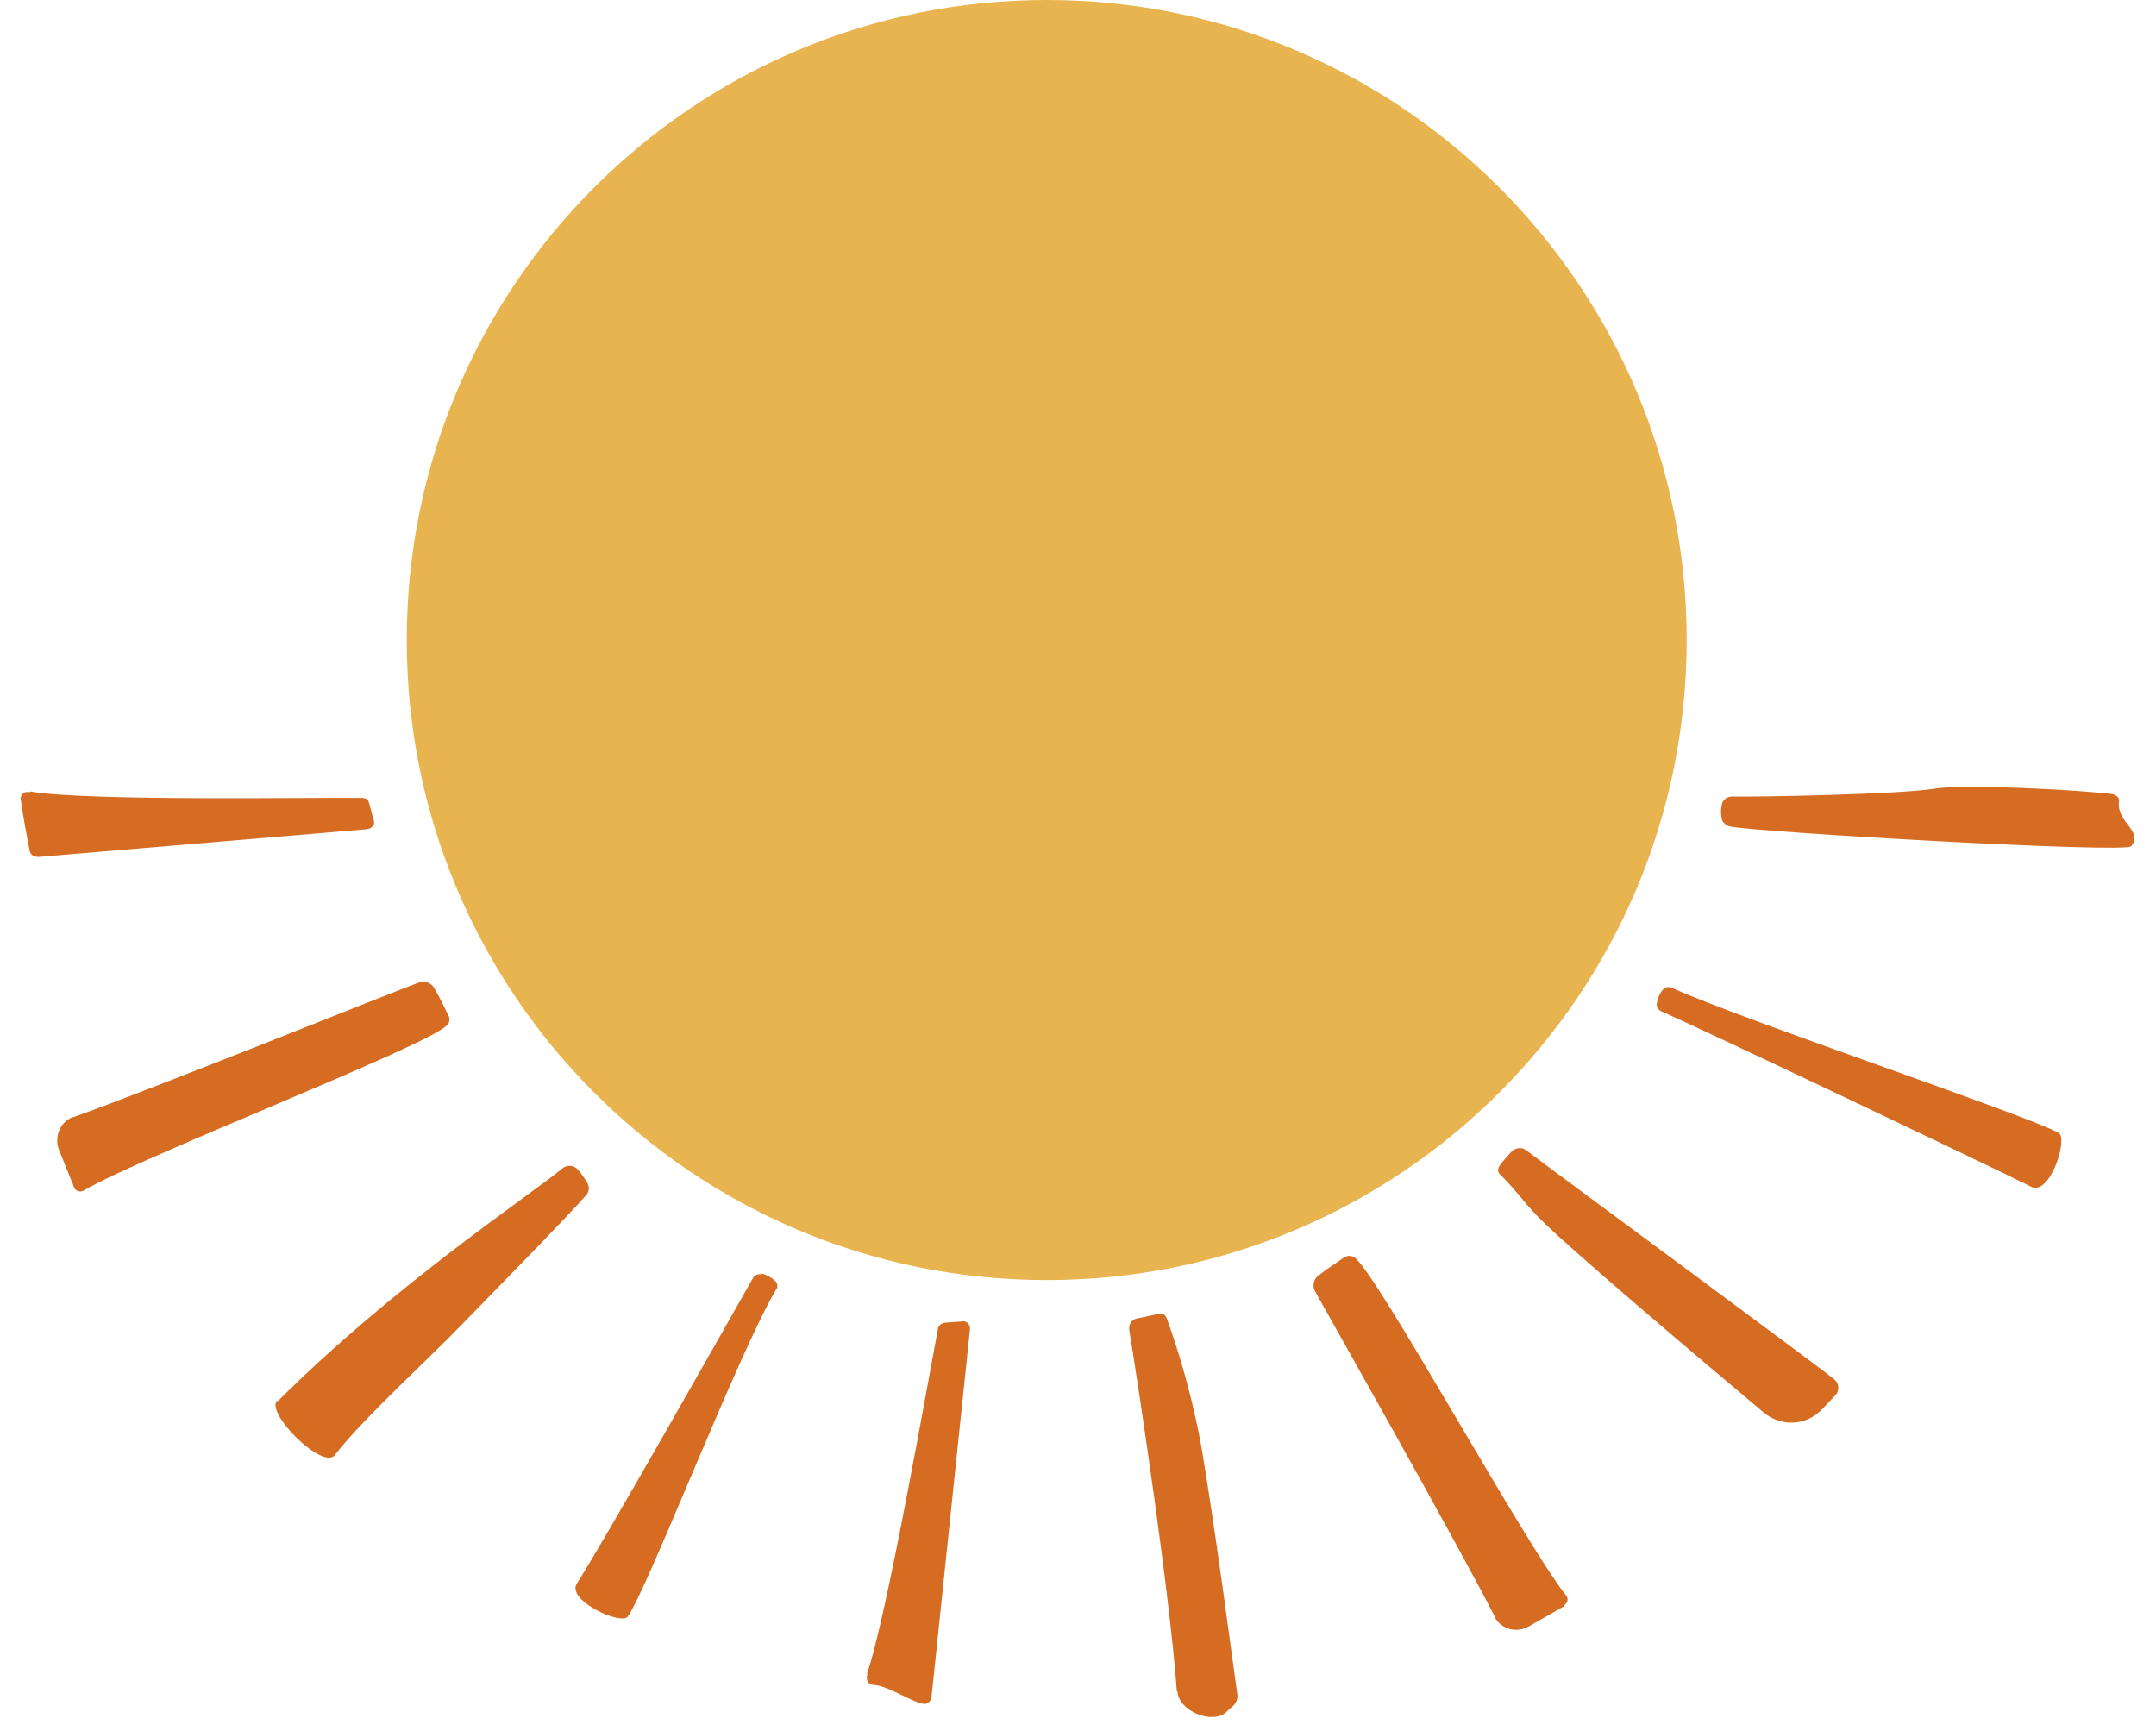
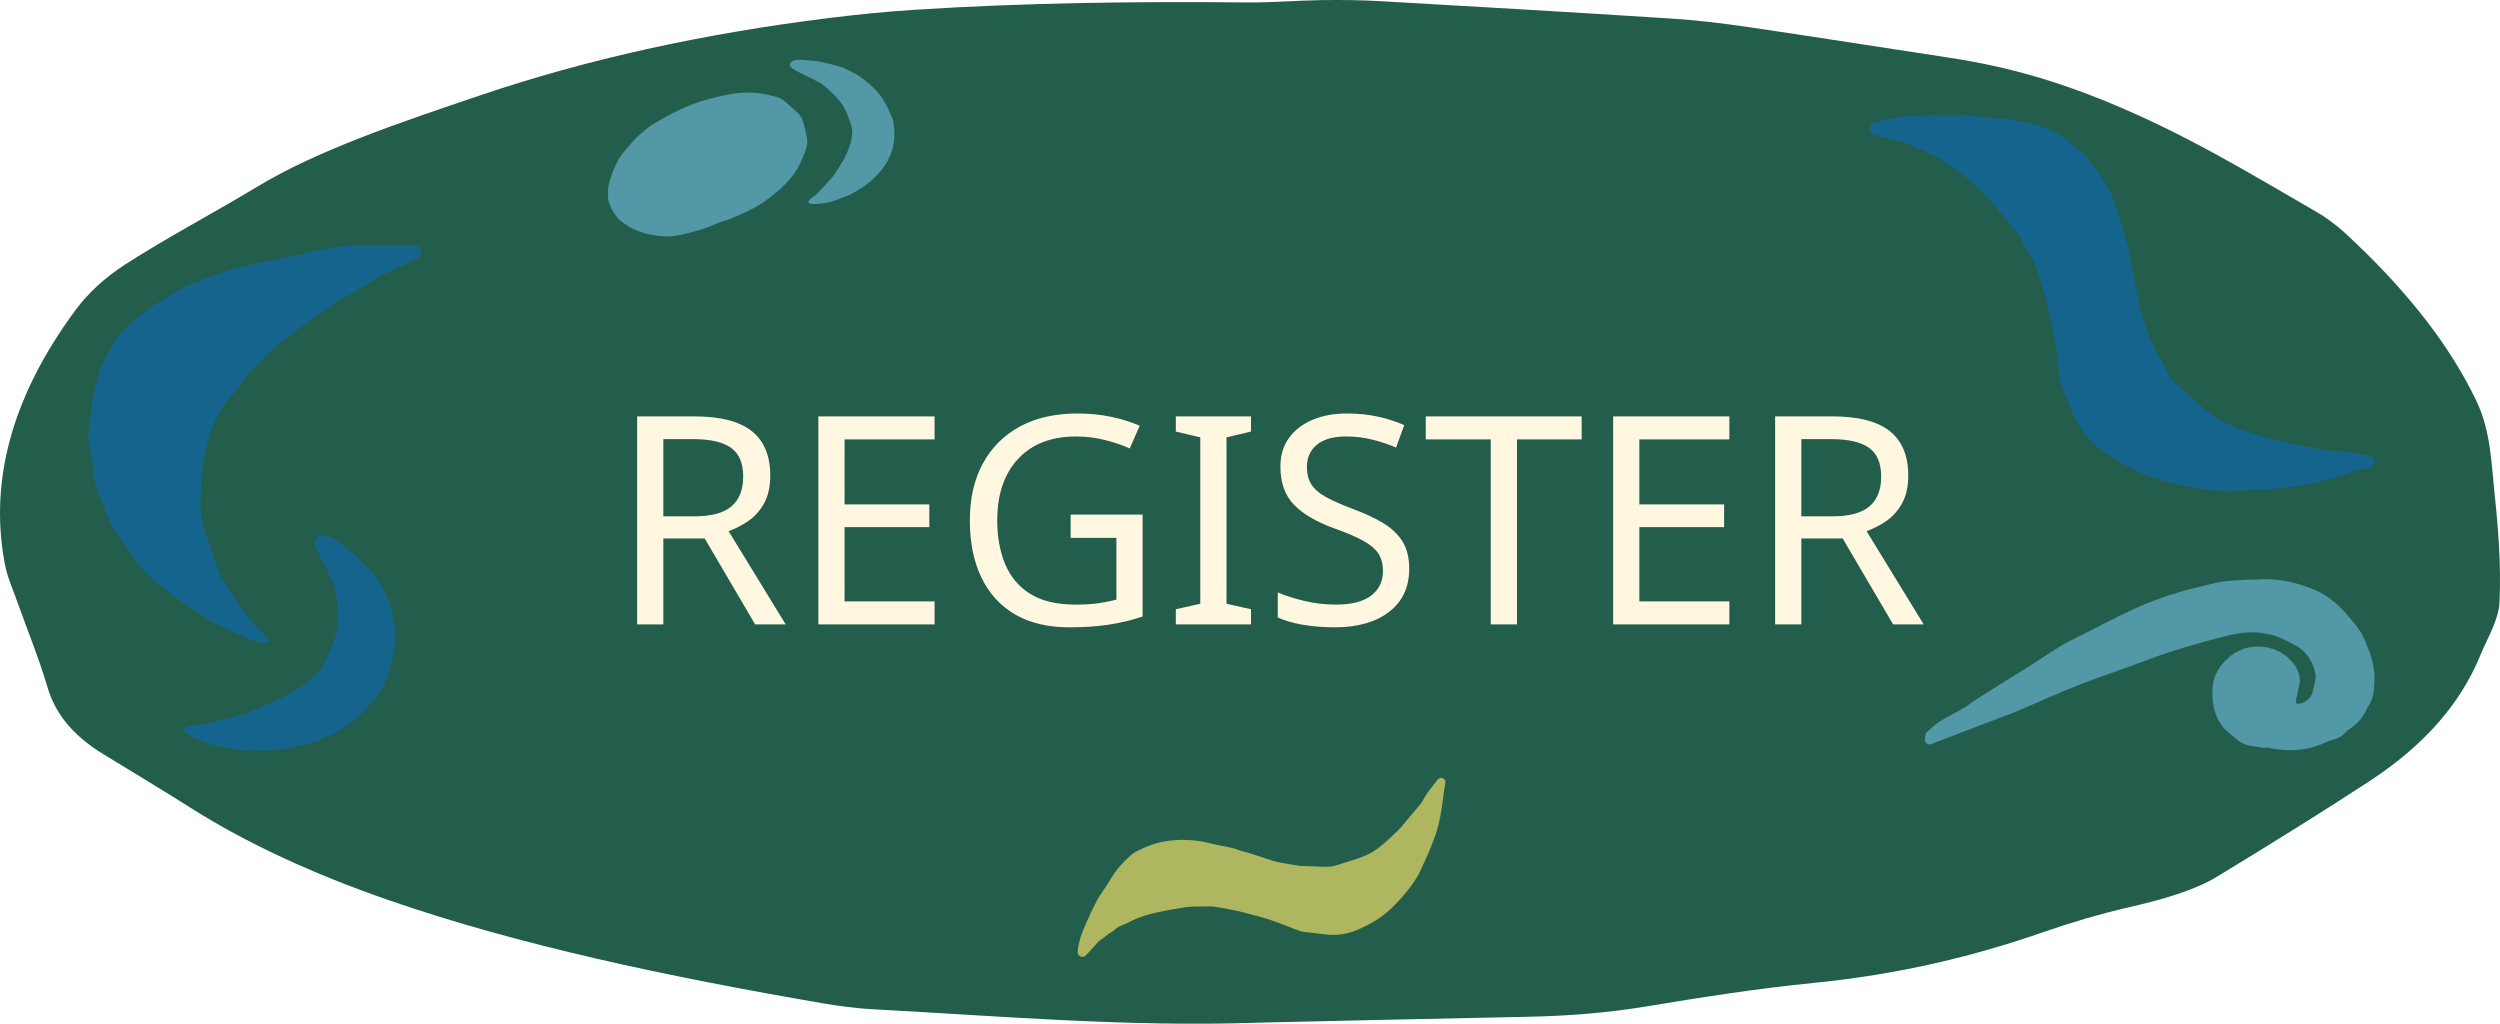
- <svg xmlns="http://www.w3.org/2000/svg" id="Component_7_10" data-name="Component 7 10" version="1.1" viewBox="0 0 303.2 243.3">
+ <svg xmlns="http://www.w3.org/2000/svg" id="Layer_1" data-name="Layer 1" viewBox="129.28 56.22 945.09 387.01">
  <defs>
    <style>
-       .cls-1 {
-         clip-path: url(#clippath);
+       .cls-1, .cls-2 {
+         fill: #fff7e0;
+       }
+ 
+       .cls-3 {
+         fill: #afb660;
+       }
+ 
+       .cls-4 {
+         fill: #225e4b;
+       }
+ 
+       .cls-5 {
+         fill: #5398a6;
      }

      .cls-2 {
-         fill: none;
+         font-family: Roylands-Sans, Roylands;
+         font-size: 110.14px;
      }

-       .cls-2, .cls-3, .cls-4 {
-         stroke-width: 0px;
-       }
- 
-       .cls-3 {
-         fill: #d56c22;
-       }
- 
-       .cls-4 {
-         fill: #e8b450;
+       .cls-6 {
+         fill: #14648e;
      }
    </style>
-     <clipPath id="clippath">
-       <rect class="cls-2" y="108.7" width="303.2" height="134.6" />
-     </clipPath>
  </defs>
-   <circle id="Ellipse_2" data-name="Ellipse 2" class="cls-4" cx="147.2" cy="90" r="90" />
-   <g id="Group_383" data-name="Group 383">
-     <g class="cls-1">
-       <g id="Group_383-2" data-name="Group 383-2">
-         <path id="Path_4616" data-name="Path 4616" class="cls-3" d="M219.9,225.9l-4.9,2.8c-1.7,1-3.9.4-4.8-1.3,0,0,0,0,0-.1-5.6-10.9-23.3-42.2-25.2-45.6-.5-.8-.3-1.9.5-2.4,0,0,0,0,0,0,1.1-.9,2.3-1.6,3.4-2.4.5-.4,1.2-.4,1.7,0,0,0,0,0,0,0,3.5,3,24,40.4,29.6,47.4.4.4.3,1.1-.2,1.4,0,0,0,0-.1,0" />
-         <path id="Path_4617" data-name="Path 4617" class="cls-3" d="M39,197.1c16.2-16.2,35.2-28.8,40.1-32.8.7-.6,1.7-.4,2.2.2h0c.5.6.9,1.2,1.3,1.8.3.6.3,1.3-.2,1.8-3.2,3.6-10.2,10.7-17.4,18.1-4.2,4.4-14.2,13.5-17.9,18.4-1.7,2.2-9.9-6-8.1-7.7" />
-         <path id="Path_4618" data-name="Path 4618" class="cls-3" d="M107.2,179.1c.7.2,1.4.6,1.9,1.1.3.4.3.9,0,1.2-5.4,9.2-17.9,41.7-20.8,45.9-.9,1.3-8.6-2.2-7.2-4.6,3.7-5.7,21.4-37,24.8-43,.2-.4.7-.6,1.2-.5" />
-         <path id="Path_4619" data-name="Path 4619" class="cls-3" d="M4.3,111.3c7.8,1.4,40.8.8,46.6.9.5,0,.9.2,1,.7l.7,2.6c.1.5-.3,1-1,1.1l-46.2,3.9c-.5,0-1-.2-1.2-.7-.3-1.6-1-5.2-1.3-7.5,0-.6.6-1.1,1.3-.9" />
-         <path id="Path_4620" data-name="Path 4620" class="cls-3" d="M297.3,111.8c.4,0,.8.5.7.9-.4,3,3.5,4.1,1.7,6.3-.8,1-53.1-2-56.5-2.8-.6-.2-1.1-.7-1.1-1.3-.1-.5-.1-1,0-1.5,0-.8.7-1.4,1.5-1.4,3.2.1,23.7-.3,28.5-1.1,4-.7,21,.2,25.2.8" />
-         <path id="Path_4621" data-name="Path 4621" class="cls-3" d="M10.4,166.9l-2.1-5.2c-.7-1.8.1-3.9,1.9-4.6,0,0,0,0,.1,0,11.5-4.1,44.9-17.6,48.5-18.9.9-.4,1.9,0,2.3.8,0,0,0,0,0,0,.7,1.2,1.3,2.4,1.9,3.7.4.5.2,1.3-.3,1.6,0,0,0,0,0,0-3.4,3.1-43.2,18.5-50.9,23.1-.5.3-1.1.1-1.4-.4,0,0,0,0,0-.1" />
-         <path id="Path_4622" data-name="Path 4622" class="cls-3" d="M256.3,198.1c-2.2,2.4-5.8,2.6-8.3.5-8.8-7.4-28-23.6-31.7-27.5-1.9-1.9-3.4-4.1-5.3-5.9-.4-.3-.4-.9-.1-1.3.4-.6,1.1-1.3,1.6-1.9.6-.6,1.5-.8,2.2-.2,5.4,4.1,40.9,30.2,43.3,32.2.6.5.7,1.5.2,2.1,0,0,0,0,0,0l-1.9,2h0Z" />
-         <path id="Path_4623" data-name="Path 4623" class="cls-3" d="M233,141.1c.1-.7.4-1.4.9-2,.3-.3.8-.4,1.2-.2,9.7,4.4,49.9,17.9,54.4,20.4,1.4.8-1.2,8.8-3.8,7.6-6-3-45.7-21.9-52.1-24.7-.4-.2-.7-.7-.6-1.1" />
-         <path id="Path_4624" data-name="Path 4624" class="cls-3" d="M121.9,235.4c2.7-7.4,8.9-42.8,10-48.5,0-.4.4-.8.9-.9l2.7-.2c.5,0,1,.5.9,1.2l-5.4,51.6c0,.5-.4.9-.9,1-1.6,0-5.1-2.6-7.4-2.7-.6,0-1-.8-.7-1.5" />
-         <path id="Path_4625" data-name="Path 4625" class="cls-3" d="M165.5,237.8c-1-13.7-5.3-42.3-6.7-50.8-.1-.8.4-1.5,1.1-1.6,1-.2,1.9-.4,2.8-.6s1.2,0,1.5.9c2.1,5.9,3.7,11.9,4.8,18,2.2,13.2,4.4,30.4,5,34.5.1.6-.1,1.2-.6,1.7-.4.3-.8.7-1,.9-2,1.7-6.6-.2-6.8-2.9" />
-       </g>
-     </g>
+   <g>
+     <path class="cls-4" d="M603.76,442.87c-48.6,1.6-96.1-2.52-143.85-5.07-6.75-.36-13.52-1.24-19.86-2.34-58.18-10.03-114.16-21.79-163.45-38.82-29.16-10.07-54.24-21.72-75.26-35.03-10.72-6.79-21.83-13.47-32.83-20.18-12.55-7.65-18.59-16.23-21.29-25.47-3.11-10.62-7.47-21.17-11.22-31.75-1.76-4.96-3.98-9.9-4.92-14.89-6.16-32.74,3.72-64.69,26.75-95.89,4.44-6.02,10.68-12.02,18.79-17.25,15.58-10.04,33.43-19.42,49.72-29.27,23.11-13.97,53.87-24.3,84.8-34.76,39.76-13.45,83.49-23.16,131.83-29.16,10.63-1.32,21.52-2.41,32.46-3.1,41.49-2.64,83.24-3.17,125.13-2.75,9.42.1,18.87-.74,28.32-.88,7.33-.1,14.77-.03,22.04.39,36.66,2.09,73.31,4.22,109.88,6.57,9.82.63,19.58,1.79,29,3.17,25.51,3.74,50.79,7.77,76.23,11.62,22.91,3.46,41.78,9.32,59.42,16.54,30.59,12.53,54.46,27.33,79.48,41.74,6.57,3.79,11.22,8.27,15.76,12.63,19.79,19,35.2,38.72,44.84,59.06,5.36,11.31,5.54,23.13,6.78,34.75,1.47,13.67,2.49,27.38,1.88,41.06-.3,6.76-4.52,13.49-7.28,20.21-7,17.01-19.82,33.12-41.99,47.6-18.64,12.18-37.99,24.15-57.57,36.06-8.38,5.09-20.16,8.53-33.06,11.49-11.58,2.66-22.54,5.97-32.79,9.52-25.91,8.97-53.78,15.87-86.69,19.14-21.53,2.14-42.54,5.47-63.23,8.89-14.62,2.41-29.35,3.6-44.8,3.9-34.35.67-68.68,1.49-103.01,2.25Z" />
+     <path class="cls-6" d="M861.6,99.67c2.88,0,4.82.04,6.75-.01,2.91-.08,5.78.26,8.66.61,2.6.32,5.21.58,7.82.72,6.25.35,12.27,1.72,18.15,3.78,1.46.51,2.88,1.24,4.18,2.09,4.91,3.2,9.48,6.8,13.15,11.45,4.64,5.88,8.09,12.35,9.95,19.64.63,2.44,1.4,4.85,2.18,7.25.88,2.71,1.79,5.41,2.05,8.27.01.14.03.28.07.41,1.62,6.14,2.26,12.47,3.61,18.66.16.72.35,1.43.58,2.12,1,2.96,2.02,5.91,3.05,8.86.24.69.52,1.38.86,2.03,2.01,3.82,4.03,7.64,6.07,11.45,1.01,1.88,2.28,3.55,3.91,4.94,4.23,3.62,8.11,7.62,12.63,10.89,2.92,2.11,6.07,3.75,9.45,5.05,4.47,1.71,9.05,3.05,13.61,4.46,1.79.55,3.68.79,5.52,1.17,3.86.81,7.72,1.65,11.6,2.42,1.48.3,2.99.58,4.5.62,2.95.08,5.86.41,8.76.95,1.58.29,3.17.51,4.76.77.5.08,1,.18,1.48.31,1.22.32,1.89,1.04,1.94,2.04.06,1.05-.57,1.89-1.84,2.27-1.76.51-3.55.92-5.31,1.42-1.37.39-2.71.88-4.07,1.28-6.29,1.89-12.58,3.73-19.13,4.57-6.08.78-12.16,1.22-18.28,1.36-1.65.04-3.31.13-4.96.2-4.71.19-9.36-.25-13.99-1.06-5.57-.98-11.06-2.3-16.43-4.06-6.61-2.18-12.58-5.62-18.22-9.62-4.76-3.38-8.6-7.62-11.11-12.94-1.06-2.24-1.9-4.57-2.86-6.85-.55-1.31-1.13-2.61-1.7-3.91-.86-1.96-1.16-4.05-1.38-6.16-.31-2.97-.59-5.95-.99-8.9-.65-4.69-1.48-9.34-2.76-13.91-.41-1.46-.64-2.96-1.03-4.43-.49-1.86-1.03-3.71-1.62-5.54-.71-2.23-1.52-4.43-2.21-6.67-.51-1.68-1.19-3.27-2.1-4.78-1.44-2.41-2.78-4.87-4.25-7.25-.89-1.44-1.88-2.84-2.98-4.14-3.26-3.86-6.45-7.8-9.94-11.45-3.68-3.85-7.59-7.49-12.17-10.32-1.91-1.18-3.64-2.65-5.52-3.89-.82-.55-1.8-.88-2.72-1.27-.5-.22-1.1-.27-1.55-.56-2.48-1.62-5.39-2.3-7.97-3.72-.59-.32-1.28-.48-1.95-.64-1.11-.27-2.25-.47-3.36-.74-1.92-.47-3.83-.96-5.74-1.45-.09-.02-.18-.03-.27-.05-1.55-.37-2.33-1.12-2.4-2.28-.07-1.16.56-2.14,2.04-2.62,1.74-.57,3.53-1.04,5.33-1.38,3.8-.72,7.65-1.06,11.51-1.18,2.53-.08,5.05-.19,6.63-.26Z" />
+     <path class="cls-6" d="M231.53,298.67c-1.48.87-2.69.71-3.95.36-3.9-1.07-7.66-2.47-11.15-4.57-.88-.53-1.87-.89-2.84-1.24-4.41-1.58-8.05-4.45-11.87-7-3.78-2.53-7.44-5.23-11.12-7.91-4-2.91-7.29-6.52-10.15-10.53-2-2.82-4.02-5.62-5.95-8.49-2.06-3.06-4.04-6.15-5.25-9.69-.71-2.07-1.55-4.09-2.46-6.08-1.5-3.31-2.04-6.82-2.43-10.37-.04-.4-.03-.81-.09-1.2-.5-3.06-1.01-6.13-1.51-9.19-.08-.51-.14-1.04-.09-1.55.25-2.51.14-5.05.84-7.53.31-1.09.23-2.28.38-3.42.2-1.53.37-3.08.72-4.59.67-2.92,1.48-5.8,2.17-8.71.38-1.59.99-3.04,1.83-4.45,1.29-2.18,2.42-4.45,3.65-6.66.45-.8.88-1.65,1.5-2.31,4.68-4.95,9.57-9.66,15.56-13.06,2.45-1.39,4.78-3,7.22-4.42,1.39-.81,2.83-1.57,4.32-2.15,4.51-1.74,9.01-3.51,13.6-5.02,5.69-1.88,11.56-3.07,17.44-4.25,5.53-1.11,11.07-2.14,16.54-3.56,5.17-1.35,10.51-1.97,15.91-1.97,6.62,0,13.25-.18,19.87-.27.52,0,1.04-.02,1.56.03,1.38.13,2.35.93,2.63,2.12.26,1.09-.23,2.21-1.33,2.96-.43.29-.9.51-1.37.73-3.66,1.69-7.39,3.24-10.96,5.1-3.62,1.89-7.08,4.08-10.6,6.16-.99.59-1.88,1.38-2.93,1.83-3.49,1.48-6.47,3.74-9.5,5.93-3.92,2.84-7.93,5.54-11.78,8.47-4.53,3.45-9.06,6.93-12.83,11.28-.41.48-.83.97-1.32,1.37-2.54,2.14-4.32,4.9-6.27,7.53-1,1.34-1.95,2.73-3.08,3.95-3.34,3.62-5.68,7.86-7.22,12.45-1.81,5.4-3.18,10.96-3.68,16.66-.29,3.27-.3,6.56-.46,9.83-.24,4.62.68,9.06,2.12,13.4,1.56,4.7,3.24,9.35,4.91,14.01.27.75.65,1.48,1.09,2.15,2.49,3.87,4.95,7.77,7.55,11.57,2.49,3.62,5.41,6.88,8.55,9.95.73.71,1.4,1.49,2.24,2.38Z" />
+     <path class="cls-5" d="M985.6,339.04c-1.59-.26-3.18-.57-4.78-.75-2.3-.26-4.31-1.15-6.04-2.65-1.78-1.54-3.81-2.89-5.23-4.71-3.39-4.37-4.19-9.51-3.83-14.95.47-7.04,6.86-13.49,13.26-14.9,6.77-1.49,14.06.87,18.08,7.08,1.33,2.05,1.93,4.31,1.47,6.75-.39,2.06-.87,4.1-1.33,6.15-.18.78.08,1.2.91,1.23.42.01.87-.06,1.27-.21,1.94-.75,3.46-2.02,4.07-4.05.54-1.78.95-3.61,1.2-5.44.13-.94-.11-1.97-.37-2.91-1.21-4.39-3.67-7.8-7.86-9.82-1.72-.83-3.39-1.8-5.16-2.53-6.4-2.64-12.99-2.52-19.55-.89-10.59,2.64-21.09,5.63-31.32,9.5-8.47,3.2-17.09,6.03-25.52,9.33-7.45,2.91-14.74,6.24-22.1,9.39-.46.2-.9.41-1.37.59-10.32,3.94-20.63,7.88-30.95,11.81-.97.37-2.05,1.03-2.96.14-.89-.88-.47-2.1-.27-3.19.07-.35.2-.78.46-1,1.58-1.38,3.07-2.91,4.83-4.01,2.99-1.87,6.19-3.41,9.24-5.2,1.55-.91,2.91-2.11,4.43-3.08,3.45-2.21,6.93-4.35,10.4-6.52,3.16-1.97,6.34-3.9,9.48-5.9,4.03-2.57,7.98-5.26,12.05-7.76,2.32-1.42,4.8-2.58,7.24-3.81,6.65-3.36,13.22-6.86,19.98-9.98,7.67-3.54,15.63-6.34,23.87-8.3,3.5-.83,6.97-1.84,10.51-2.38,3.42-.52,6.91-.54,10.38-.76.49-.03,1,.09,1.49.04,7.38-.74,14.4.66,21.28,3.26,5.31,2,9.65,5.29,13.29,9.55,1.97,2.31,4.04,4.59,5.62,7.15,1.41,2.29,2.31,4.92,3.28,7.46,1.35,3.51,2.03,7.19,1.85,10.93-.15,3.26-.26,6.61-2.31,9.44-.11.15-.2.32-.27.49-1.46,3.56-3.92,6.28-7.1,8.39-.51.34-.97.78-1.39,1.23-1.23,1.3-2.65,2.18-4.43,2.57-1.14.25-2.25.72-3.31,1.21-5.58,2.55-11.4,3.29-17.45,2.5-1.66-.22-3.31-.52-4.96-.79l-.05.31Z" />
+     <path class="cls-6" d="M256.8,332.77c5.53-2.93,10.01-7.07,13.86-11.93,1.12-1.42,2.13-2.94,3.17-4.43.26-.37.44-.81.6-1.23.46-1.19.93-2.39,1.35-3.59,1.41-4.07,2.59-8.19,2.86-12.53.21-3.27-.15-6.48-.76-9.68-.31-1.63-.64-3.26-1.19-4.83-.18-.51-.37-1.01-.6-1.5-.91-1.95-1.81-3.9-2.78-5.82-.41-.81-.94-1.58-1.51-2.3-1.65-2.12-3.5-4.07-5.36-6-1.06-1.1-2.01-2.32-3.25-3.24-.49-.37-1-.72-1.48-1.09-.59-.45-1.16-.92-1.75-1.37-1.36-1.03-2.72-2.08-4.11-3.06-.93-.65-2.01-1.02-3.09-1.34-1.01-.3-2.03-.23-3.01.14-1,.38-1.47,1.13-1.47,2.2,0,.9.3,1.71.64,2.51.39.94.86,1.85,1.31,2.77.48.99.99,1.96,1.48,2.94.6,1.19,1.21,2.37,1.78,3.57.63,1.32,1.26,2.63,1.82,3.98.7,1.69.95,3.5,1.19,5.3.25,1.92.36,3.87.49,5.8.15,2.16-.16,4.29-.4,6.43-.07.63-.3,1.24-.49,1.85-.47,1.51-.89,3.05-1.48,4.52-.76,1.9-1.67,3.73-2.52,5.59-1.42,3.12-3.95,5.3-6.47,7.47-.62.53-1.34.94-2.01,1.41-2.78,1.93-5.69,3.64-8.7,5.17-1.46.74-2.97,1.37-4.47,2.02-1.95.84-3.9,1.68-5.87,2.47-2.52,1-5.12,1.77-7.75,2.44-3.12.79-6.22,1.68-9.36,2.41-1.49.34-3.03.42-4.56.6-1.01.11-2.03.17-3,.56-.5.2-.85.47-.95.99-.11.54.11.97.55,1.26.64.42,1.29.83,1.96,1.2.83.46,1.66.91,2.53,1.29,3.27,1.44,6.63,2.57,10.21,2.95.76.08,1.53.18,2.27.36,3.62.86,7.29.98,10.98.9.33,0,.67-.04,1-.03,4.67.14,9.22-.68,13.74-1.67,2.02-.44,4.02-1.01,5.99-1.62,1.34-.42,2.6-1.08,3.93-1.53,1.67-.56,3.13-1.51,4.66-2.32Z" />
+     <path class="cls-3" d="M541.55,401.44c.83-1.64,1.41-2.73,1.93-3.85.78-1.69,1.83-3.21,2.88-4.73.95-1.38,1.87-2.78,2.72-4.22,2.02-3.44,4.65-6.43,7.69-9.1.75-.66,1.64-1.23,2.57-1.69,3.51-1.74,7.17-3.16,11.27-3.72,5.19-.71,10.41-.54,15.72.8,1.78.45,3.58.8,5.37,1.15,2.03.39,4.05.76,6,1.56.09.04.19.07.29.1,4.48,1.1,8.81,2.82,13.25,4.1.51.15,1.04.27,1.56.37,2.22.4,4.45.8,6.67,1.18.52.09,1.05.16,1.57.18,3.08.12,6.16.22,9.24.32,1.52.05,2.98-.13,4.36-.6,3.58-1.22,7.32-2.11,10.76-3.61,2.22-.97,4.2-2.22,6.02-3.72,2.4-1.98,4.6-4.15,6.83-6.29.88-.84,1.57-1.84,2.35-2.76,1.64-1.94,3.3-3.86,4.91-5.81.62-.75,1.24-1.51,1.7-2.36.9-1.66,1.95-3.21,3.13-4.68.65-.8,1.25-1.64,1.87-2.46.2-.26.4-.51.63-.74.56-.59,1.23-.73,1.89-.43.71.31,1.08.95.95,1.8-.17,1.17-.42,2.32-.59,3.49-.14.91-.2,1.83-.33,2.74-.57,4.21-1.17,8.4-2.5,12.41-1.23,3.72-2.69,7.33-4.36,10.87-.45.96-.86,1.93-1.29,2.89-1.23,2.74-2.85,5.25-4.71,7.63-2.24,2.85-4.68,5.55-7.38,8.03-3.32,3.05-7.29,5.32-11.53,7.21-3.58,1.6-7.46,2.39-11.66,2.07-1.77-.14-3.54-.42-5.31-.63-1.02-.12-2.03-.22-3.05-.32-1.53-.16-2.98-.68-4.43-1.24-2.03-.8-4.06-1.63-6.11-2.37-3.25-1.18-6.54-2.24-9.9-3.01-1.07-.25-2.12-.61-3.19-.87-1.36-.33-2.73-.63-4.09-.91-1.66-.33-3.34-.59-5-.94-1.25-.26-2.48-.4-3.73-.38-1.99.02-3.99-.02-5.97.03-1.2.03-2.4.14-3.56.33-3.47.58-6.96,1.11-10.35,1.89-3.58.82-7.08,1.85-10.25,3.53-1.32.7-2.78,1.2-4.13,1.86-.6.29-1.09.73-1.61,1.13-.29.22-.49.54-.81.7-1.77.88-3.06,2.31-4.72,3.32-.38.23-.68.57-.98.9-.5.54-.95,1.13-1.45,1.67-.86.94-1.73,1.86-2.6,2.79-.04.04-.07.09-.11.14-.69.76-1.4.96-2.18.61-.78-.34-1.24-1.03-1.13-2.02.12-1.18.33-2.35.63-3.49.62-2.4,1.5-4.71,2.53-6.95.67-1.47,1.32-2.94,1.74-3.86Z" />
+     <path class="cls-5" d="M408.46,137.63c-.78.33-1.55.68-2.33,1-.82.33-1.66.73-2.48.91-1.12.26-2.17.64-3.23,1.12-4.65,2.12-9.4,3.33-14.14,4.41-2.43.55-4.68.6-6.81.43-4.62-.36-8.55-1.45-11.76-3.26-1.93-1.09-3.78-2.24-5.04-3.78-1.5-1.82-2.63-3.82-3.3-6.02-.14-.47-.22-.97-.22-1.48,0-1.44-.13-2.86.14-4.35.31-1.72.93-3.5,1.55-5.27.41-1.16,1.07-2.35,1.58-3.52.73-1.7,1.97-3.35,3.41-4.98.78-.89,1.57-1.77,2.3-2.66,1.84-2.26,4.34-4.27,6.88-6.25.84-.66,1.9-1.2,2.89-1.76,1.75-1,3.48-2.04,5.28-2.96,3.59-1.84,7.28-3.47,11.13-4.69,4.17-1.32,8.3-2.24,12.42-2.93,1.97-.33,3.79-.34,5.63-.37,3.99-.05,7.21.82,10.49,1.63,1.65.4,2.68,1.28,3.69,2.17,1.44,1.27,2.84,2.56,4.27,3.83,1.25,1.11,1.82,2.55,2.26,4.03.55,1.82.99,3.7,1.3,5.61.26,1.58-.04,3.32-.74,5.11-.61,1.57-1.24,3.15-2.02,4.74-1.61,3.28-4.21,6.44-7.53,9.47-1.34,1.23-2.88,2.35-4.34,3.51-3.34,2.67-7.27,4.51-11.3,6.31Z" />
+     <path class="cls-5" d="M465.56,115.52c1.54-3.19,1.99-6.67,1.77-10.33-.06-1.07-.23-2.15-.37-3.23-.04-.27-.14-.55-.25-.81-.3-.75-.61-1.5-.94-2.25-1.13-2.51-2.4-4.97-4.24-7.27-1.39-1.73-3.05-3.26-4.83-4.7-.91-.74-1.83-1.46-2.84-2.1-.32-.2-.66-.4-1-.58-1.37-.71-2.73-1.43-4.11-2.11-.59-.29-1.22-.52-1.84-.71-1.83-.57-3.69-1-5.55-1.41-1.06-.23-2.11-.56-3.18-.66-.42-.04-.85-.06-1.27-.1-.51-.05-1.03-.11-1.54-.16-1.18-.11-2.37-.23-3.55-.3-.78-.05-1.51.09-2.23.26-.67.16-1.16.51-1.51,1-.35.5-.25,1.03.24,1.57.41.46.94.78,1.48,1.09.64.36,1.3.68,1.96,1.01.7.35,1.42.7,2.12,1.05.86.42,1.72.84,2.56,1.27.93.48,1.86.96,2.77,1.47,1.14.65,2.1,1.49,3.05,2.34,1.01.9,1.96,1.86,2.92,2.81,1.07,1.05,1.88,2.24,2.74,3.4.25.34.41.73.59,1.09.45.92.94,1.83,1.3,2.76.47,1.2.84,2.42,1.25,3.62.69,2.03.36,3.91.05,5.79-.08.46-.27.89-.4,1.33-.57,1.84-1.3,3.6-2.17,5.31-.42.82-.92,1.61-1.41,2.4-.63,1.03-1.26,2.05-1.93,3.06-.86,1.29-1.86,2.47-2.93,3.62-1.26,1.36-2.48,2.76-3.78,4.1-.62.63-1.39,1.15-2.11,1.7-.48.37-.98.71-1.31,1.21-.17.26-.23.5-.05.8.19.31.5.46.86.47.53.02,1.05.03,1.57,0,.64-.02,1.29-.04,1.91-.12,2.36-.27,4.64-.73,6.68-1.63.44-.19.88-.38,1.35-.51,2.28-.67,4.25-1.74,6.15-2.91.17-.11.33-.22.51-.32,2.5-1.36,4.5-3.17,6.41-5.07.85-.85,1.64-1.75,2.38-2.67.51-.62.86-1.35,1.35-1.98.62-.8.94-1.73,1.37-2.61Z" />
+     <text class="cls-2" transform="translate(359.45 292.27)">
+       <tspan x="0" y="0">REGISTER</tspan>
+     </text>
  </g>
</svg>
